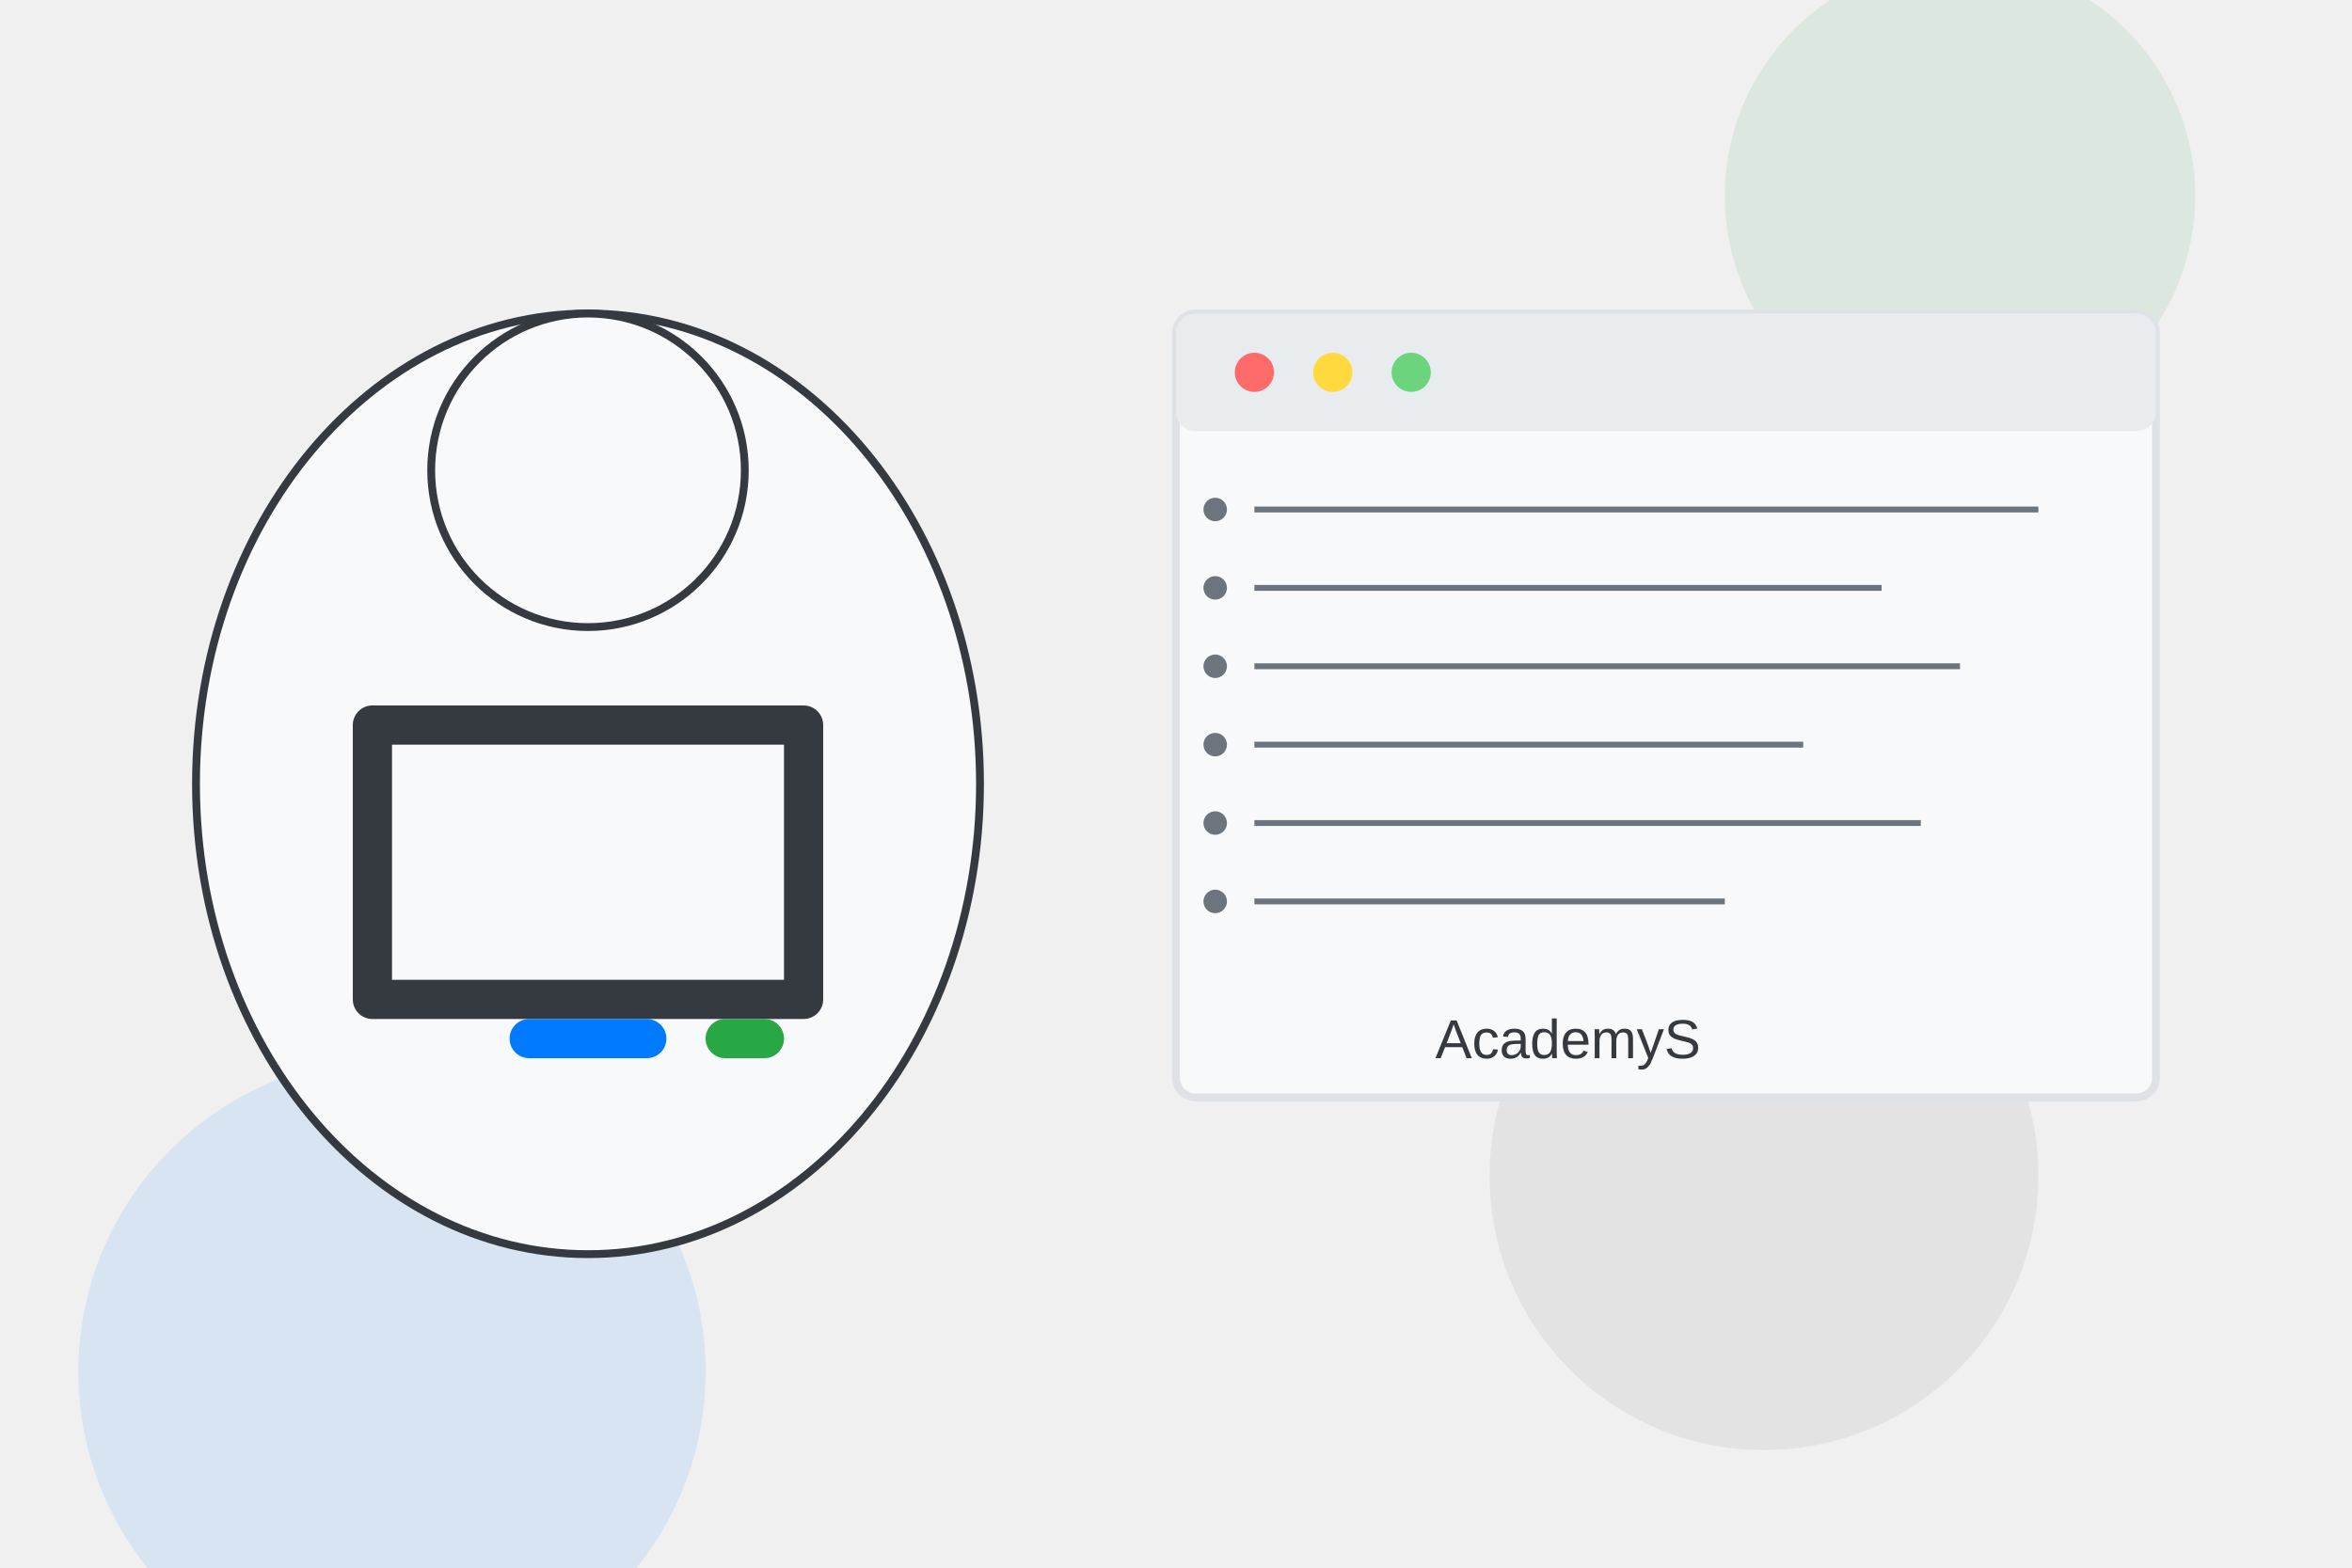
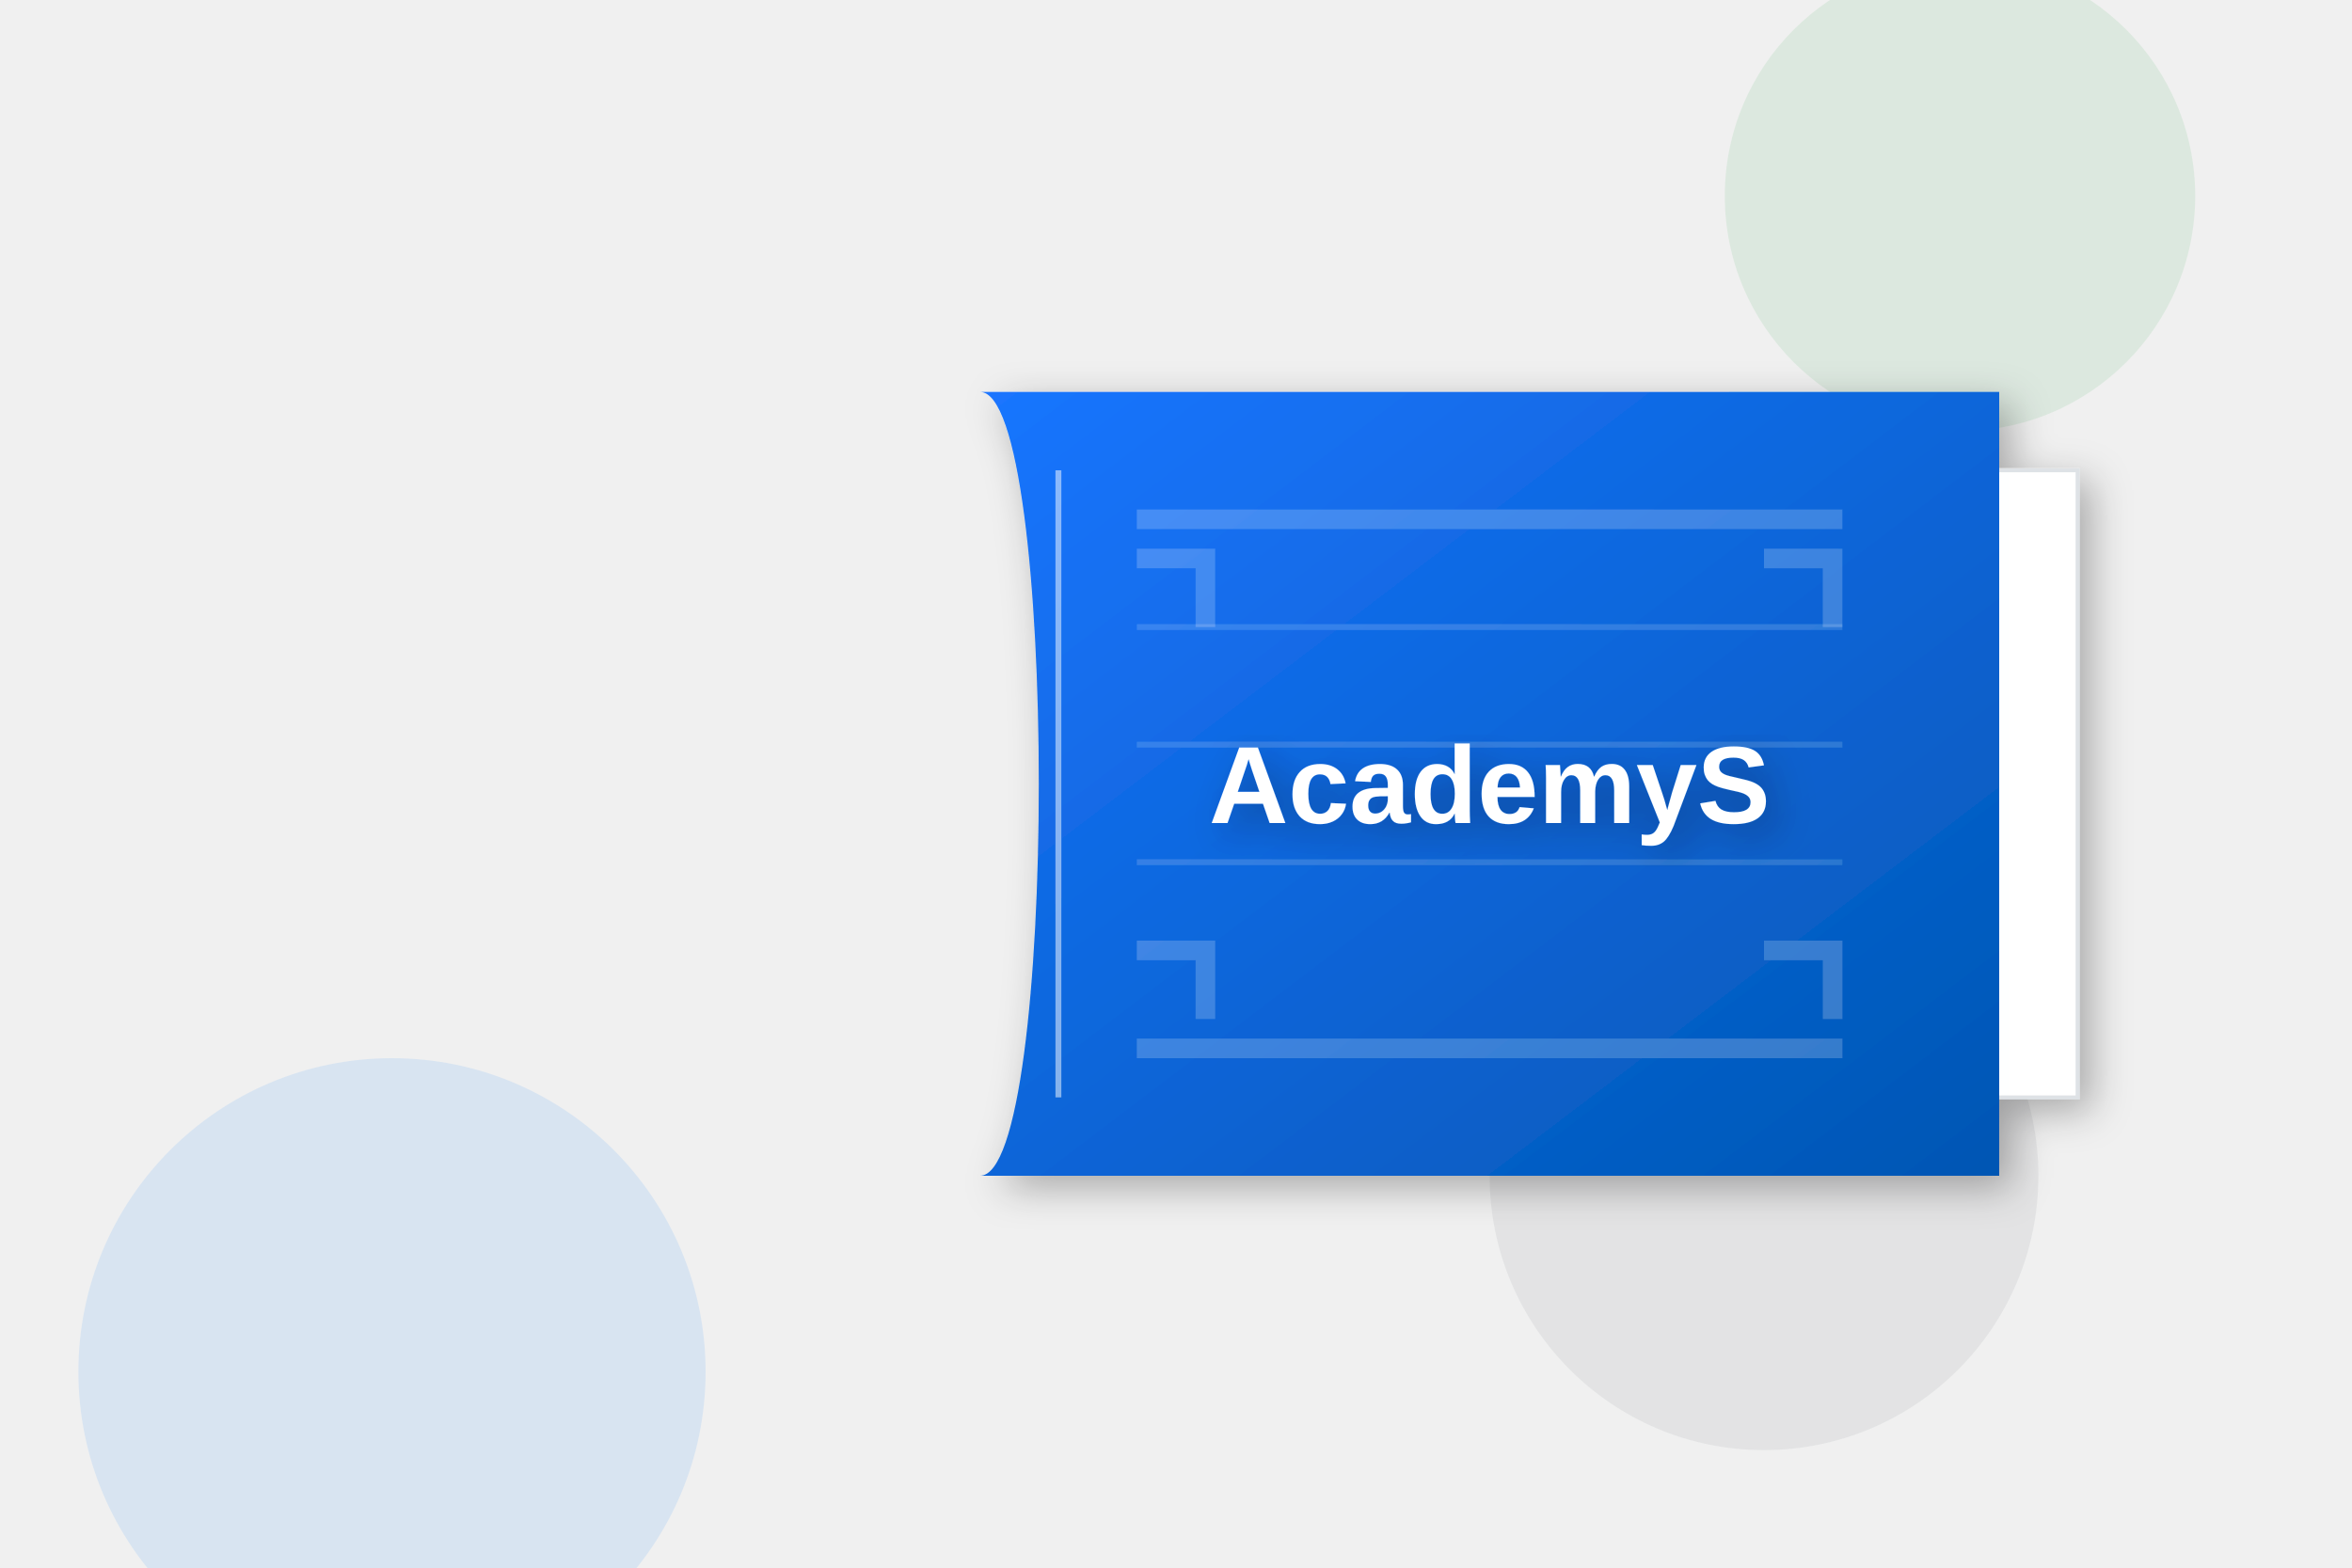
<svg xmlns="http://www.w3.org/2000/svg" width="600" height="400" viewBox="0 0 600 400">
+   <defs>
+     <linearGradient id="coverGradient" x1="0%" y1="0%" x2="100%" y2="100%">
+       <stop offset="0%" style="stop-color:#1a75ff;stop-opacity:1" />
+       <stop offset="100%" style="stop-color:#0056b3;stop-opacity:1" />
+     </linearGradient>
+     <linearGradient id="pagesGradient" x1="0%" y1="0%" x2="100%" y2="0%">
+       <stop offset="0%" style="stop-color:#f8f9fa;stop-opacity:1" />
+       <stop offset="100%" style="stop-color:#ffffff;stop-opacity:1" />
+     </linearGradient>
+     <filter id="dropShadow" x="-20%" y="-20%" width="140%" height="140%">
+       <feGaussianBlur in="SourceAlpha" stdDeviation="5" />
+       <feOffset dx="3" dy="3" result="offsetblur" />
+       <feComponentTransfer>
+         <feFuncA type="linear" slope="0.3" />
+       </feComponentTransfer>
+       <feMerge>
+         <feMergeNode />
+         <feMergeNode in="SourceGraphic" />
+       </feMerge>
+     </filter>
+   </defs>
  <style>
-     .code-window { fill: #f8f9fa; stroke: #dee2e6; stroke-width: 2; }
-     .window-header { fill: #e9ecef; }
-     .code-line { fill: none; stroke: #6c757d; stroke-width: 1.5; }
-     .code-dot { fill: #6c757d; }
-     .primary { fill: #007bff; }
-     .secondary { fill: #6c757d; }
-     .accent { fill: #28a745; }
-     .person { fill: #f8f9fa; stroke: #343a40; stroke-width: 2; }
-     .head { fill: #f8f9fa; stroke: #343a40; stroke-width: 2; }
-     .laptop { fill: #343a40; }
-     .screen { fill: #f8f9fa; }
+     .book-cover { fill: url(#coverGradient); }
+     .book-pages { fill: url(#pagesGradient); stroke: #dee2e6; }
+     .book-spine { fill: #0056b3; }
+     .book-detail { fill: none; stroke: rgba(255,255,255,0.5); stroke-width: 1.5; }
+     .book-title { fill: #ffffff; filter: url(#dropShadow); }
+     .book-decoration { fill: rgba(255,255,255,0.2); }
  </style>
-   <circle cx="100" cy="350" r="80" class="primary" opacity="0.1" />
-   <circle cx="500" cy="50" r="60" class="accent" opacity="0.1" />
-   <circle cx="450" cy="300" r="70" class="secondary" opacity="0.1" />
-   <rect x="300" y="80" width="250" height="200" rx="5" class="code-window" />
-   <rect x="300" y="80" width="250" height="30" rx="5" class="window-header" />
-   <circle cx="320" cy="95" r="5" fill="#ff6b6b" />
-   <circle cx="340" cy="95" r="5" fill="#ffd93d" />
-   <circle cx="360" cy="95" r="5" fill="#6dd47e" />
-   <line x1="320" y1="130" x2="520" y2="130" class="code-line" />
-   <line x1="320" y1="150" x2="480" y2="150" class="code-line" />
-   <line x1="320" y1="170" x2="500" y2="170" class="code-line" />
-   <line x1="320" y1="190" x2="460" y2="190" class="code-line" />
-   <line x1="320" y1="210" x2="490" y2="210" class="code-line" />
-   <line x1="320" y1="230" x2="440" y2="230" class="code-line" />
-   <circle cx="310" cy="130" r="3" class="code-dot" />
-   <circle cx="310" cy="150" r="3" class="code-dot" />
-   <circle cx="310" cy="170" r="3" class="code-dot" />
-   <circle cx="310" cy="190" r="3" class="code-dot" />
-   <circle cx="310" cy="210" r="3" class="code-dot" />
-   <circle cx="310" cy="230" r="3" class="code-dot" />
-   <ellipse cx="150" cy="200" rx="100" ry="120" class="person" />
-   <circle cx="150" cy="120" r="40" class="head" />
-   <rect x="90" y="180" width="120" height="80" rx="5" class="laptop" />
-   <rect x="100" y="190" width="100" height="60" class="screen" />
-   <rect x="130" y="260" width="40" height="10" rx="5" fill="#007bff" />
-   <rect x="180" y="260" width="20" height="10" rx="5" fill="#28a745" />
-   <text x="400" y="270" font-family="Arial" font-size="14" fill="#343a40" text-anchor="middle">AcademyS</text>
+   <circle cx="100" cy="350" r="80" fill="#007bff" opacity="0.1" />
+   <circle cx="500" cy="50" r="60" fill="#28a745" opacity="0.1" />
+   <circle cx="450" cy="300" r="70" fill="#6c757d" opacity="0.1" />
+   <g transform="translate(250, 100)" filter="url(#dropShadow)">
+     <path class="book-pages" d="M 20,20        L 280,20        L 280,180        L 20,180        C 40,180 40,20 20,20" />
+     <path class="book-cover" d="M 0,0        L 260,0        L 260,200        L 0,200        C 20,200 20,0 0,0" />
+     <path class="book-decoration" d="M 40,30 L 220,30 L 220,35 L 40,35 Z" />
+     <path class="book-decoration" d="M 40,165 L 220,165 L 220,170 L 40,170 Z" />
+     <path class="book-decoration" d="M 40,40 L 60,40 L 60,60 L 55,60 L 55,45 L 40,45 Z" />
+     <path class="book-decoration" d="M 200,40 L 220,40 L 220,60 L 215,60 L 215,45 L 200,45 Z" />
+     <path class="book-decoration" d="M 40,140 L 60,140 L 60,160 L 55,160 L 55,145 L 40,145 Z" />
+     <path class="book-decoration" d="M 200,140 L 220,140 L 220,160 L 215,160 L 215,145 L 200,145 Z" />
+     <line x1="20" y1="20" x2="20" y2="180" class="book-detail" />
+     <line x1="40" y1="60" x2="220" y2="60" class="book-detail" opacity="0.3" />
+     <line x1="40" y1="90" x2="220" y2="90" class="book-detail" opacity="0.3" />
+     <line x1="40" y1="120" x2="220" y2="120" class="book-detail" opacity="0.3" />
+     <text x="130" y="110" font-family="Arial" font-size="28" class="book-title" text-anchor="middle" font-weight="bold">AcademyS</text>
+   </g>
</svg>
